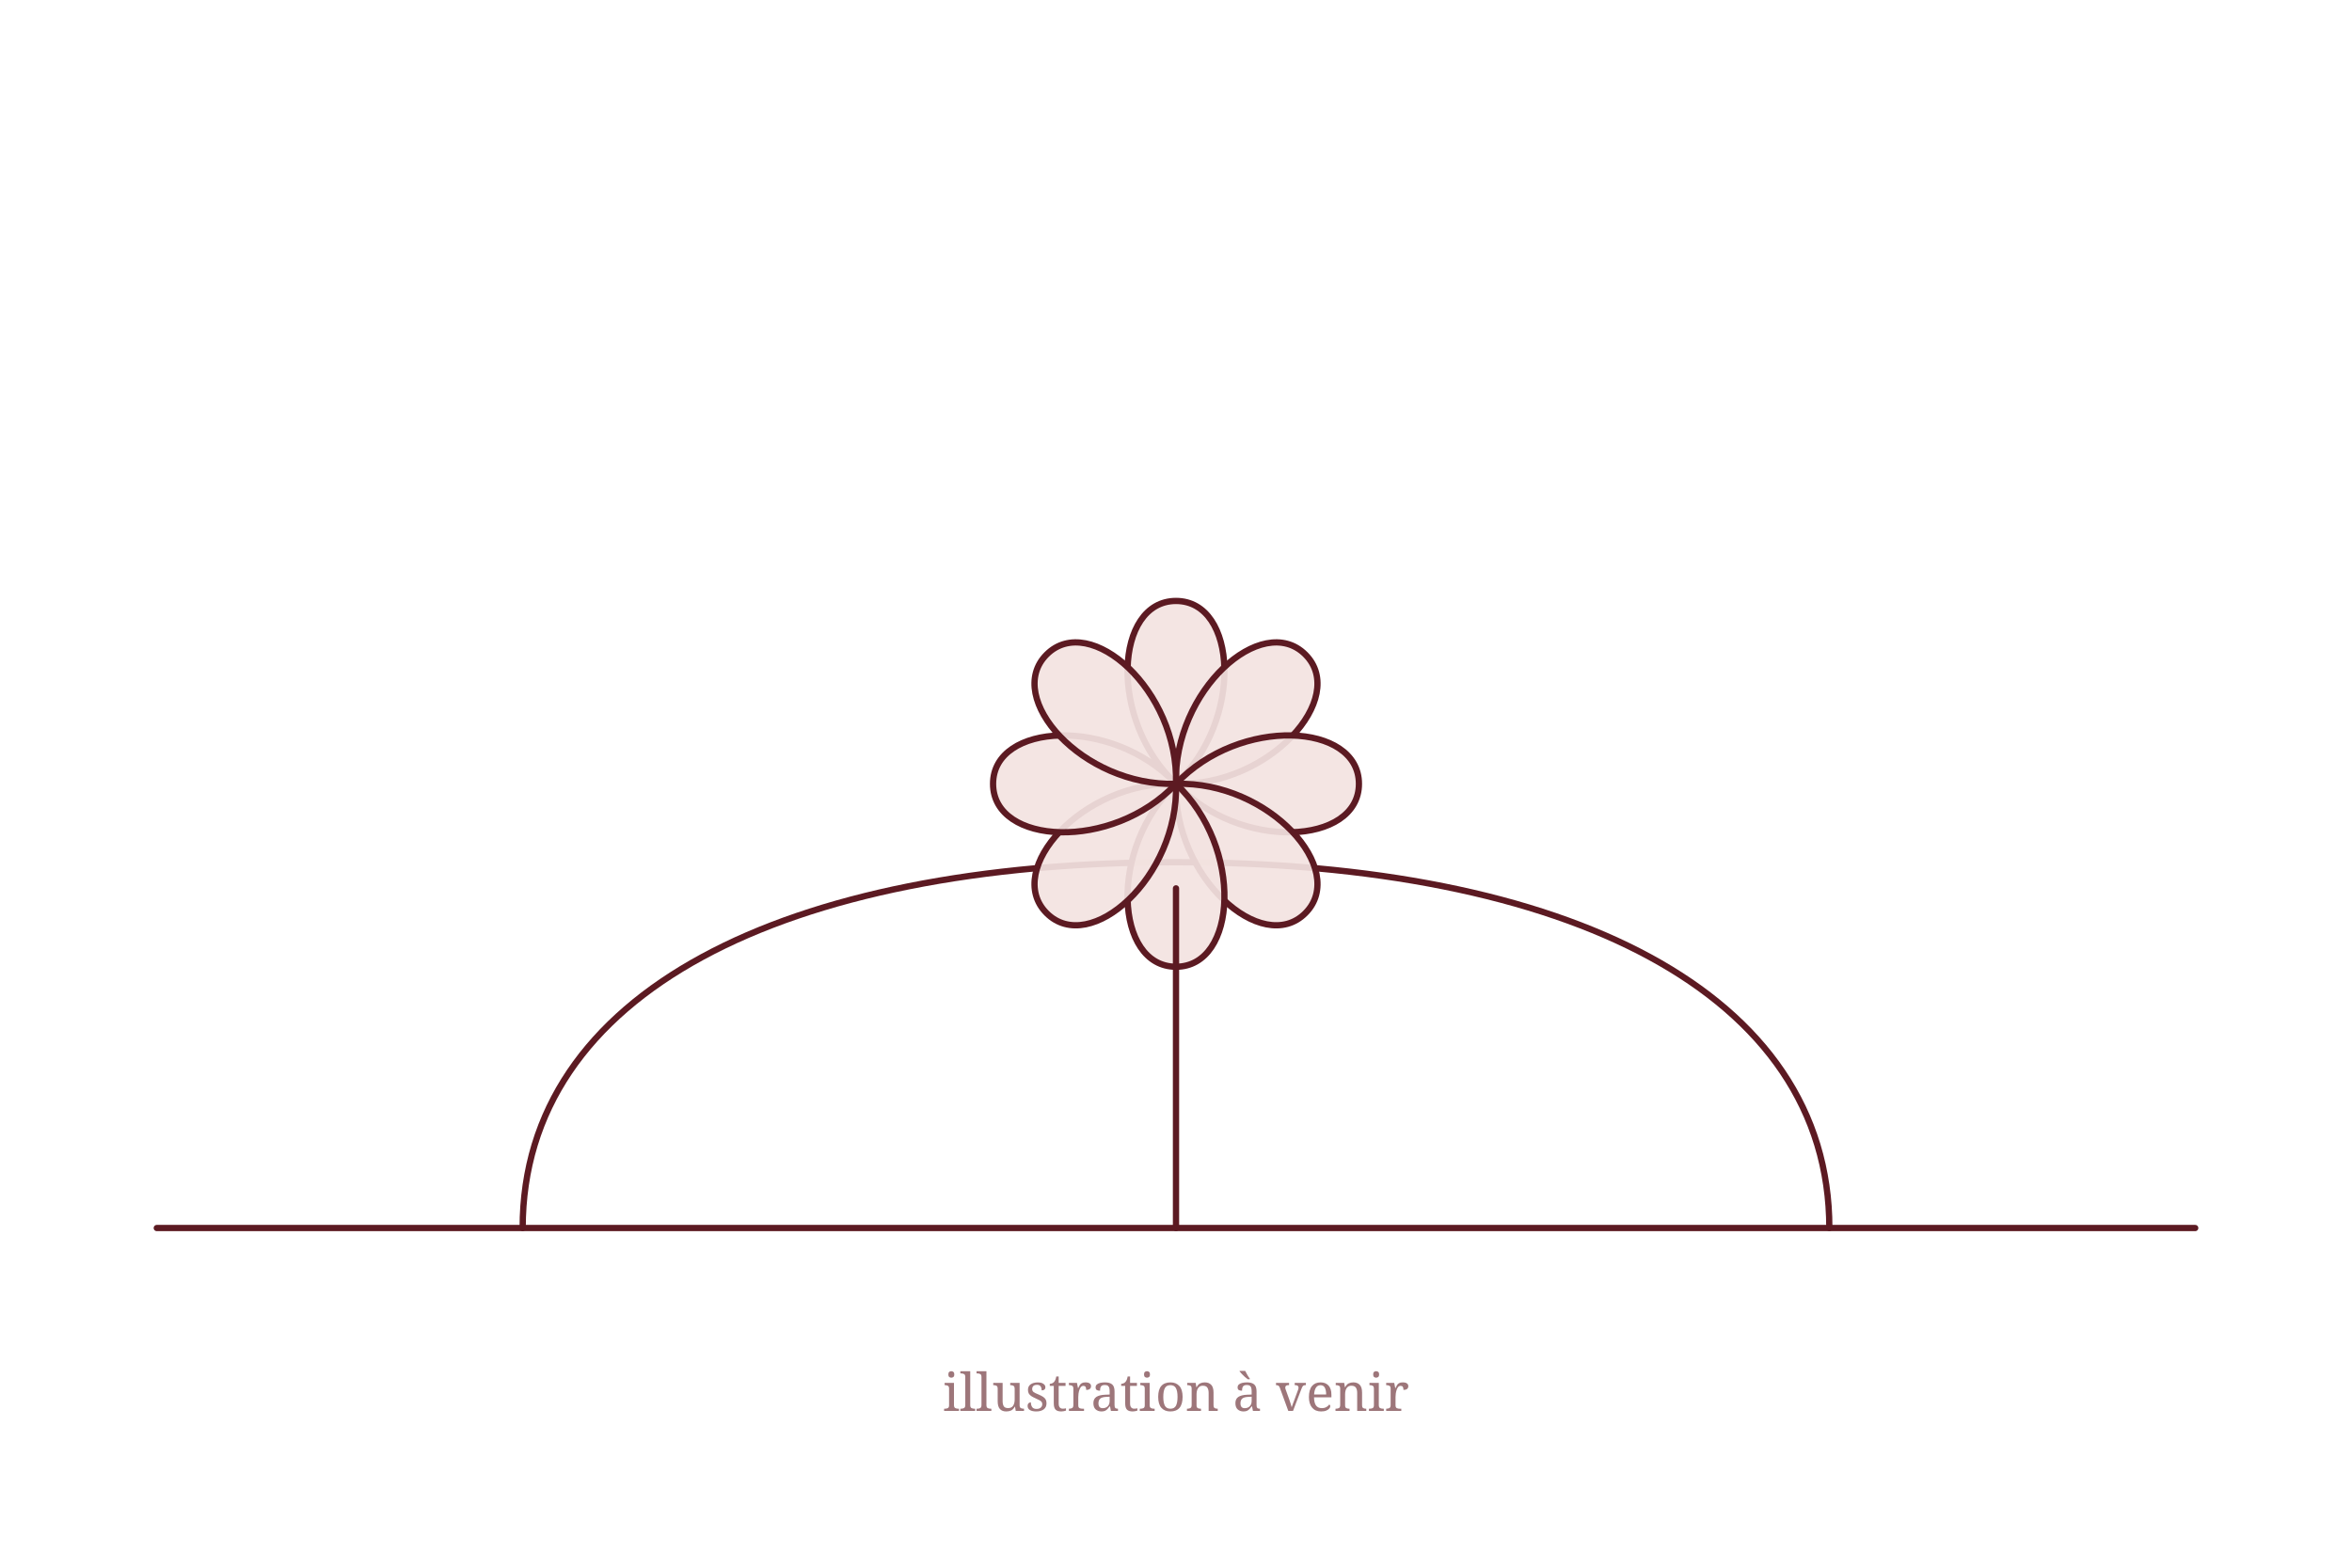
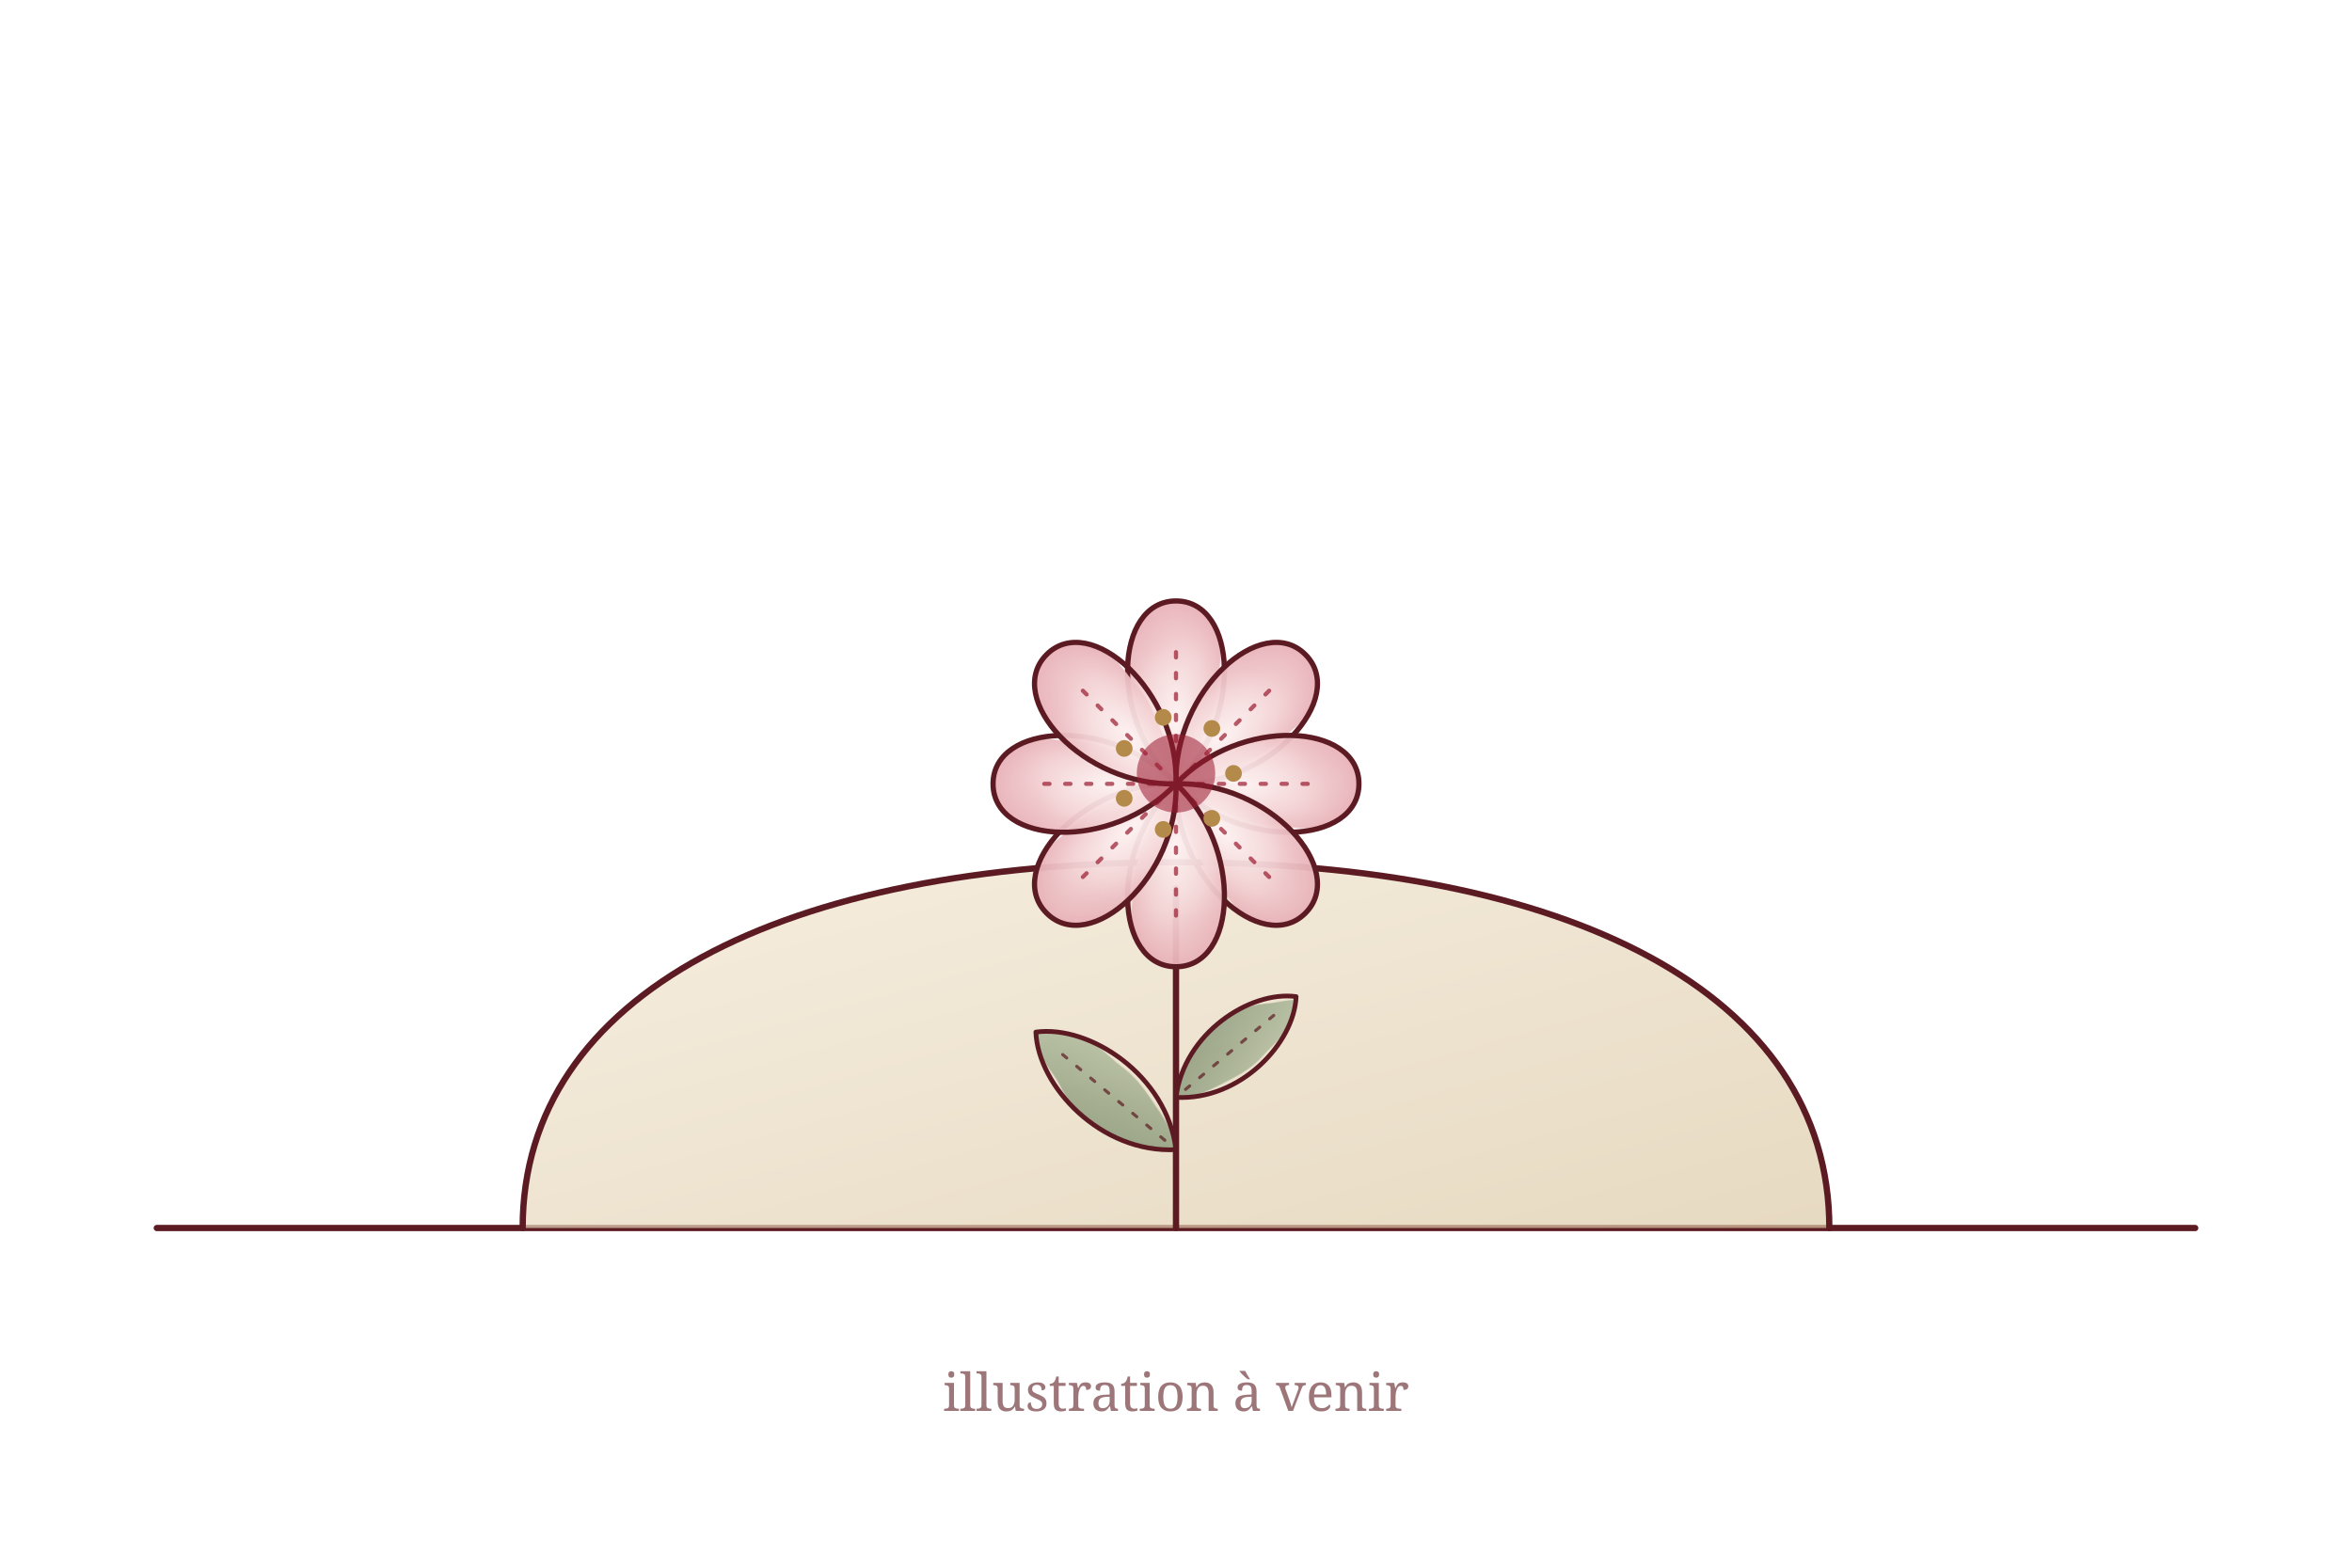
<svg xmlns="http://www.w3.org/2000/svg" viewBox="0 0 900 600" fill="none" stroke="#5C1A22" stroke-width="2.4" stroke-linecap="round" stroke-linejoin="round">
+   <defs>
+     <radialGradient id="gb" cx="50%" cy="65%" r="70%">
+       <stop offset="0" stop-color="#fdf3f2" />
+       <stop offset=".55" stop-color="#f3d2d4" />
+       <stop offset="1" stop-color="#e5aab2" />
+     </radialGradient>
+     <radialGradient id="gc" cx="50%" cy="65%" r="70%">
+       <stop offset="0" stop-color="#e58a9a" />
+       <stop offset=".55" stop-color="#c4415a" />
+       <stop offset="1" stop-color="#9b1b30" />
+     </radialGradient>
+     <radialGradient id="gg" cx="50%" cy="65%" r="70%">
+       <stop offset="0" stop-color="#f6e7c8" />
+       <stop offset="1" stop-color="#dcb878" />
+     </radialGradient>
+     <linearGradient id="gl" x1="0" y1="1" x2="1" y2="0">
+       <stop offset="0" stop-color="#7f8f6e" />
+       <stop offset="1" stop-color="#b5c0a2" />
+     </linearGradient>
+     <linearGradient id="gp" x1="0" y1="0" x2="1" y2="1">
+       <stop offset="0" stop-color="#f1e6d2" />
+       <stop offset="1" stop-color="#dcc9a6" />
+     </linearGradient>
+     <filter id="wc" x="-15%" y="-15%" width="130%" height="130%">
+       <feTurbulence type="fractalNoise" baseFrequency=".03" numOctaves="2" seed="4" result="n" />
+       <feDisplacementMap in="SourceGraphic" in2="n" scale="8" />
+     </filter>
+   </defs>
  <path d="M60 470 H840" />
+   <path d="M200 470 C 200 380, 300 330, 450 330 C 600 330, 700 380, 700 470" fill="url(#gp)" fill-opacity=".7" stroke="none" />
  <path d="M200 470 C 200 380, 300 330, 450 330 C 600 330, 700 380, 700 470" />
-   <path transform="translate(450 300) rotate(0)" d="M0 0 C -26 -24.5, -23.4 -70, 0 -70 C 23.4 -70, 26 -24.5, 0 0 Z" fill="#F3E3E1" fill-opacity="0.92" />
-   <path transform="translate(450 300) rotate(45)" d="M0 0 C -26 -24.5, -23.4 -70, 0 -70 C 23.4 -70, 26 -24.5, 0 0 Z" fill="#F3E3E1" fill-opacity="0.92" />
-   <path transform="translate(450 300) rotate(90)" d="M0 0 C -26 -24.5, -23.4 -70, 0 -70 C 23.4 -70, 26 -24.5, 0 0 Z" fill="#F3E3E1" fill-opacity="0.92" />
-   <path transform="translate(450 300) rotate(135)" d="M0 0 C -26 -24.5, -23.4 -70, 0 -70 C 23.4 -70, 26 -24.5, 0 0 Z" fill="#F3E3E1" fill-opacity="0.92" />
-   <path transform="translate(450 300) rotate(180)" d="M0 0 C -26 -24.5, -23.4 -70, 0 -70 C 23.4 -70, 26 -24.5, 0 0 Z" fill="#F3E3E1" fill-opacity="0.92" />
-   <path transform="translate(450 300) rotate(225)" d="M0 0 C -26 -24.5, -23.4 -70, 0 -70 C 23.4 -70, 26 -24.5, 0 0 Z" fill="#F3E3E1" fill-opacity="0.92" />
-   <path transform="translate(450 300) rotate(270)" d="M0 0 C -26 -24.5, -23.4 -70, 0 -70 C 23.4 -70, 26 -24.5, 0 0 Z" fill="#F3E3E1" fill-opacity="0.92" />
-   <path transform="translate(450 300) rotate(315)" d="M0 0 C -26 -24.5, -23.4 -70, 0 -70 C 23.4 -70, 26 -24.5, 0 0 Z" fill="#F3E3E1" fill-opacity="0.92" />
  <path d="M450 340 V470" />
+   <g transform="translate(450 440) rotate(-50)">
+     <path d="M0 0 C -19.6 -21, -15.4 -56, 0 -70 C 15.4 -56, 19.6 -21, 0 0 Z" fill="url(#gl)" fill-opacity=".8" stroke="none" filter="url(#wc)" />
+     <path d="M0 0 C -19.6 -21, -15.4 -56, 0 -70 C 15.4 -56, 19.6 -21, 0 0 Z" stroke-width="1.8" />
+     <path d="M0 -5.6 L0 -59.5" stroke-width="1.2" stroke-dasharray="2 5" stroke-opacity=".7" />
+   </g>
+   <g transform="translate(450 420) rotate(50)">
+     <path d="M0 0 C -16.8 -18, -13.2 -48, 0 -60 C 13.2 -48, 16.8 -18, 0 0 Z" fill="url(#gl)" fill-opacity=".8" stroke="none" filter="url(#wc)" />
+     <path d="M0 0 C -16.8 -18, -13.2 -48, 0 -60 C 13.2 -48, 16.8 -18, 0 0 Z" stroke-width="1.8" />
+     <path d="M0 -4.8 L0 -51" stroke-width="1.2" stroke-dasharray="2 5" stroke-opacity=".7" />
+   </g>
+   <g transform="translate(450 300) rotate(0)">
+     <path d="M0 0 C -26 -24.5, -23.4 -70, 0 -70 C 23.4 -70, 26 -24.5, 0 0 Z" fill="url(#gb)" fill-opacity="0.95" stroke="none" filter="url(#wc)" />
+     <path d="M0 0 C -26 -24.5, -23.4 -70, 0 -70 C 23.4 -70, 26 -24.5, 0 0 Z" stroke-width="2" />
+     <path d="M0 -8.4 L0 -54.6" stroke="#9B1B30" stroke-opacity=".7" stroke-width="1.6" stroke-dasharray="2 6" />
+   </g>
+   <g transform="translate(450 300) rotate(45)">
+     <path d="M0 0 C -26 -24.5, -23.4 -70, 0 -70 C 23.4 -70, 26 -24.5, 0 0 Z" fill="url(#gb)" fill-opacity="0.95" stroke="none" filter="url(#wc)" />
+     <path d="M0 0 C -26 -24.5, -23.4 -70, 0 -70 C 23.4 -70, 26 -24.5, 0 0 Z" stroke-width="2" />
+     <path d="M0 -8.4 L0 -54.6" stroke="#9B1B30" stroke-opacity=".7" stroke-width="1.6" stroke-dasharray="2 6" />
+   </g>
+   <g transform="translate(450 300) rotate(90)">
+     <path d="M0 0 C -26 -24.5, -23.4 -70, 0 -70 C 23.4 -70, 26 -24.5, 0 0 Z" fill="url(#gb)" fill-opacity="0.95" stroke="none" filter="url(#wc)" />
+     <path d="M0 0 C -26 -24.5, -23.4 -70, 0 -70 C 23.4 -70, 26 -24.5, 0 0 Z" stroke-width="2" />
+     <path d="M0 -8.4 L0 -54.6" stroke="#9B1B30" stroke-opacity=".7" stroke-width="1.6" stroke-dasharray="2 6" />
+   </g>
+   <g transform="translate(450 300) rotate(135)">
+     <path d="M0 0 C -26 -24.5, -23.4 -70, 0 -70 C 23.4 -70, 26 -24.5, 0 0 Z" fill="url(#gb)" fill-opacity="0.95" stroke="none" filter="url(#wc)" />
+     <path d="M0 0 C -26 -24.5, -23.4 -70, 0 -70 C 23.4 -70, 26 -24.5, 0 0 Z" stroke-width="2" />
+     <path d="M0 -8.4 L0 -54.6" stroke="#9B1B30" stroke-opacity=".7" stroke-width="1.6" stroke-dasharray="2 6" />
+   </g>
+   <g transform="translate(450 300) rotate(180)">
+     <path d="M0 0 C -26 -24.5, -23.4 -70, 0 -70 C 23.4 -70, 26 -24.5, 0 0 Z" fill="url(#gb)" fill-opacity="0.95" stroke="none" filter="url(#wc)" />
+     <path d="M0 0 C -26 -24.5, -23.4 -70, 0 -70 C 23.4 -70, 26 -24.5, 0 0 Z" stroke-width="2" />
+     <path d="M0 -8.4 L0 -54.6" stroke="#9B1B30" stroke-opacity=".7" stroke-width="1.6" stroke-dasharray="2 6" />
+   </g>
+   <g transform="translate(450 300) rotate(225)">
+     <path d="M0 0 C -26 -24.5, -23.4 -70, 0 -70 C 23.4 -70, 26 -24.5, 0 0 Z" fill="url(#gb)" fill-opacity="0.95" stroke="none" filter="url(#wc)" />
+     <path d="M0 0 C -26 -24.5, -23.4 -70, 0 -70 C 23.4 -70, 26 -24.5, 0 0 Z" stroke-width="2" />
+     <path d="M0 -8.4 L0 -54.6" stroke="#9B1B30" stroke-opacity=".7" stroke-width="1.6" stroke-dasharray="2 6" />
+   </g>
+   <g transform="translate(450 300) rotate(270)">
+     <path d="M0 0 C -26 -24.5, -23.4 -70, 0 -70 C 23.4 -70, 26 -24.5, 0 0 Z" fill="url(#gb)" fill-opacity="0.95" stroke="none" filter="url(#wc)" />
+     <path d="M0 0 C -26 -24.5, -23.4 -70, 0 -70 C 23.4 -70, 26 -24.5, 0 0 Z" stroke-width="2" />
+     <path d="M0 -8.4 L0 -54.6" stroke="#9B1B30" stroke-opacity=".7" stroke-width="1.6" stroke-dasharray="2 6" />
+   </g>
+   <g transform="translate(450 300) rotate(315)">
+     <path d="M0 0 C -26 -24.5, -23.4 -70, 0 -70 C 23.4 -70, 26 -24.5, 0 0 Z" fill="url(#gb)" fill-opacity="0.95" stroke="none" filter="url(#wc)" />
+     <path d="M0 0 C -26 -24.5, -23.4 -70, 0 -70 C 23.4 -70, 26 -24.5, 0 0 Z" stroke-width="2" />
+     <path d="M0 -8.4 L0 -54.6" stroke="#9B1B30" stroke-opacity=".7" stroke-width="1.6" stroke-dasharray="2 6" />
+   </g>
+   <circle cx="450" cy="296" r="15" fill="#9B1B30" fill-opacity=".55" stroke="none" />
+   <circle cx="472" cy="296" r="3.2" fill="#B48A4A" stroke="none" />
+   <circle cx="463.717" cy="313.2" r="3.2" fill="#B48A4A" stroke="none" />
+   <circle cx="445.105" cy="317.448" r="3.2" fill="#B48A4A" stroke="none" />
+   <circle cx="430.179" cy="305.545" r="3.2" fill="#B48A4A" stroke="none" />
+   <circle cx="430.179" cy="286.455" r="3.2" fill="#B48A4A" stroke="none" />
+   <circle cx="445.105" cy="274.552" r="3.2" fill="#B48A4A" stroke="none" />
+   <circle cx="463.717" cy="278.8" r="3.2" fill="#B48A4A" stroke="none" />
  <text x="450" y="540" text-anchor="middle" font-size="20" fill="#5C1A22" stroke="none" font-family="serif" opacity=".6">illustration à venir</text>
</svg>
